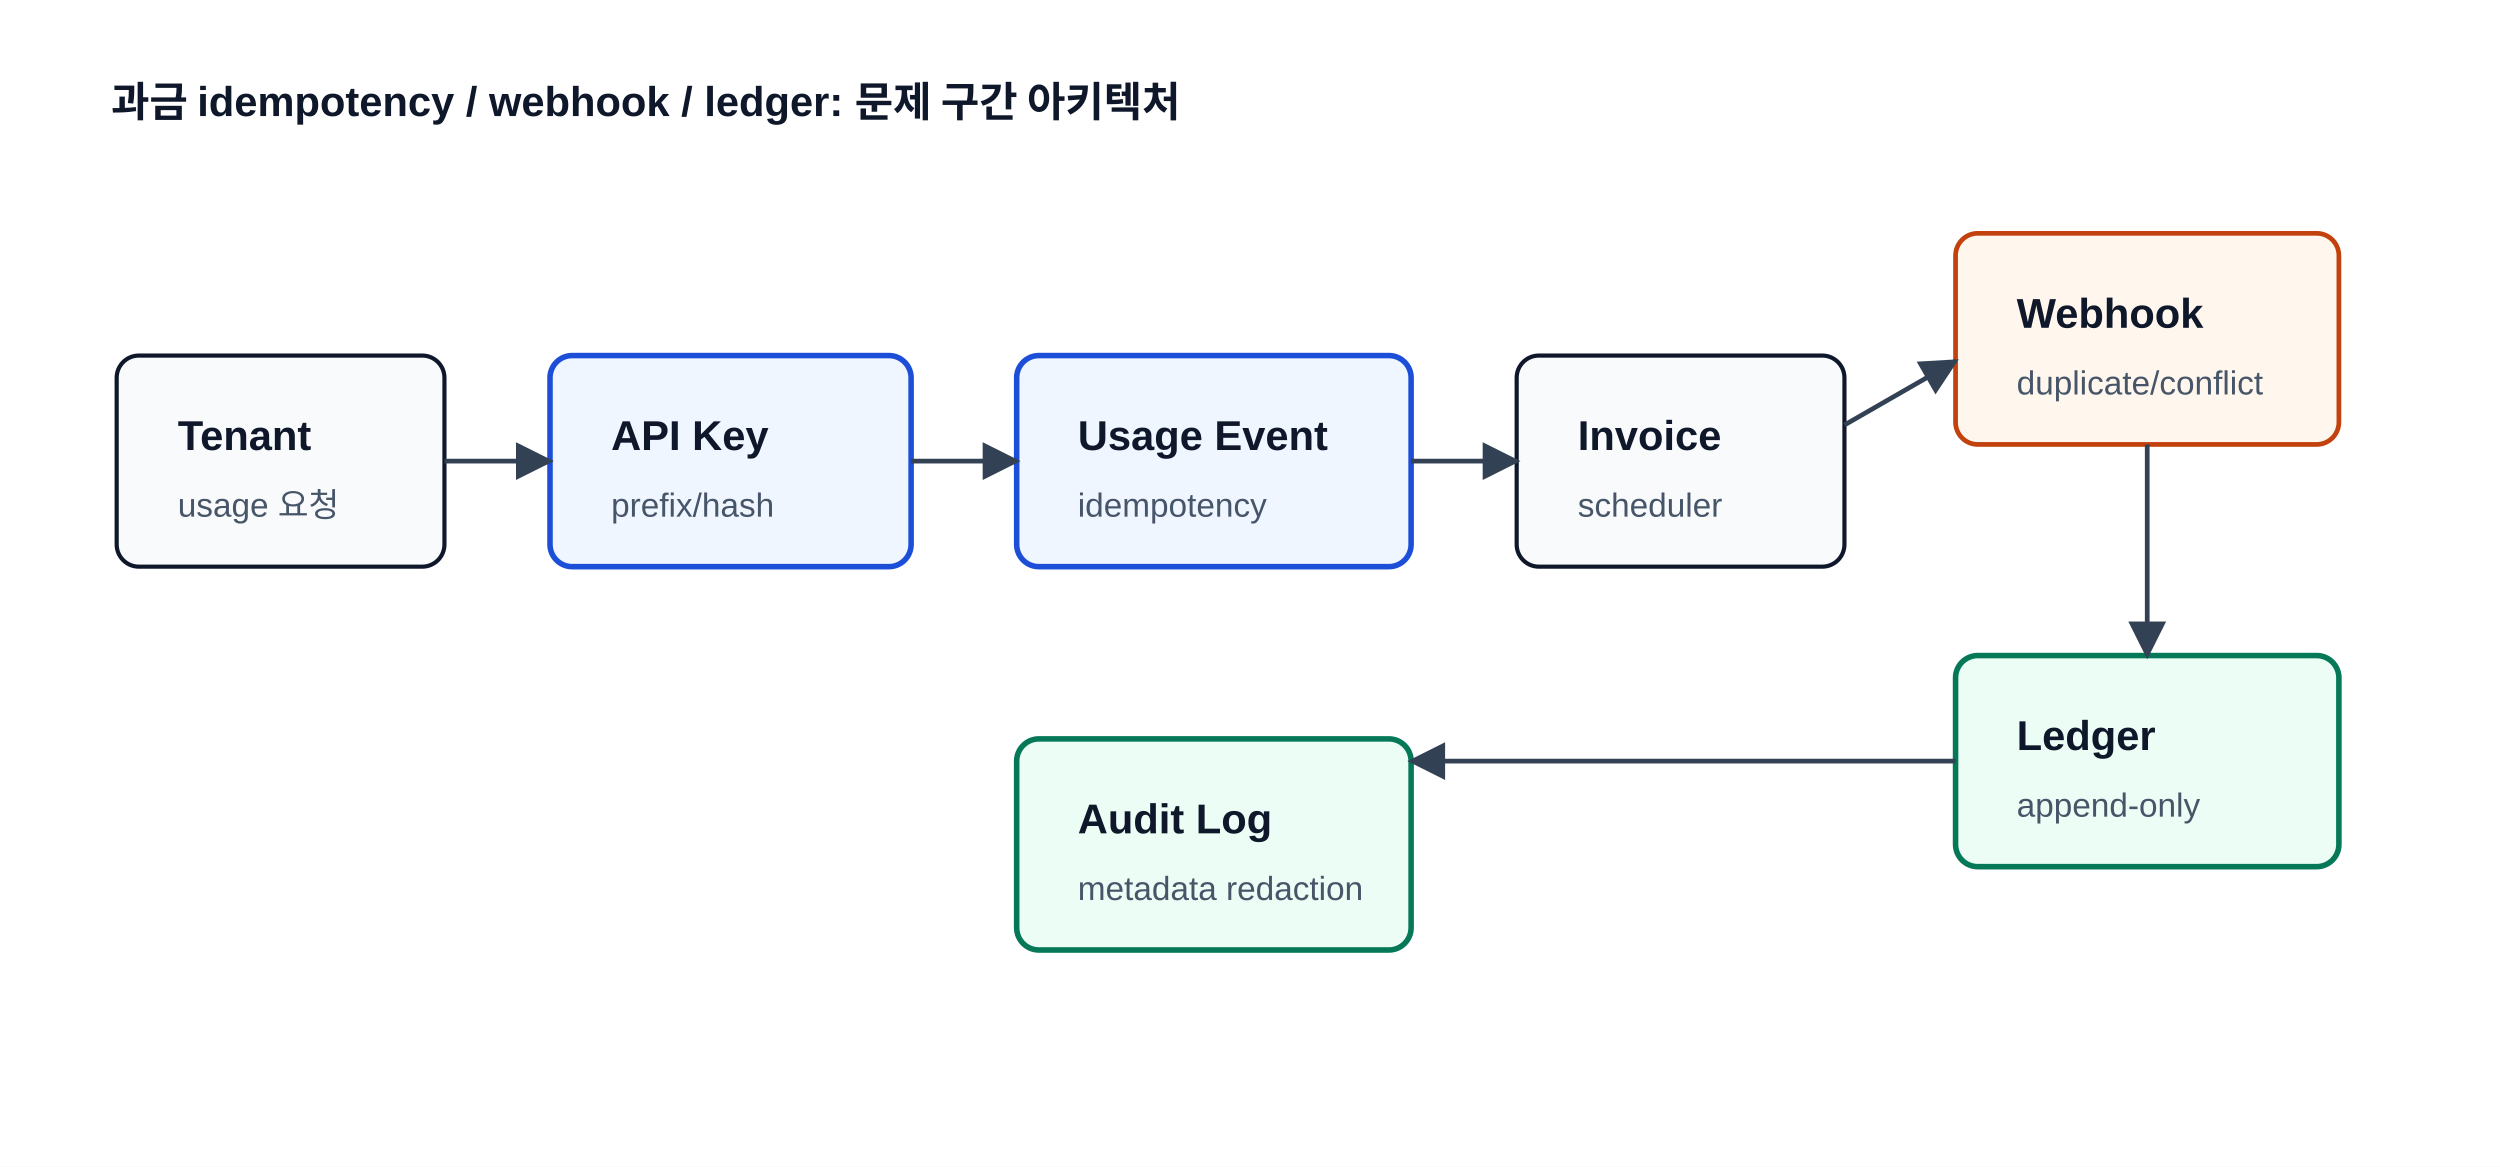
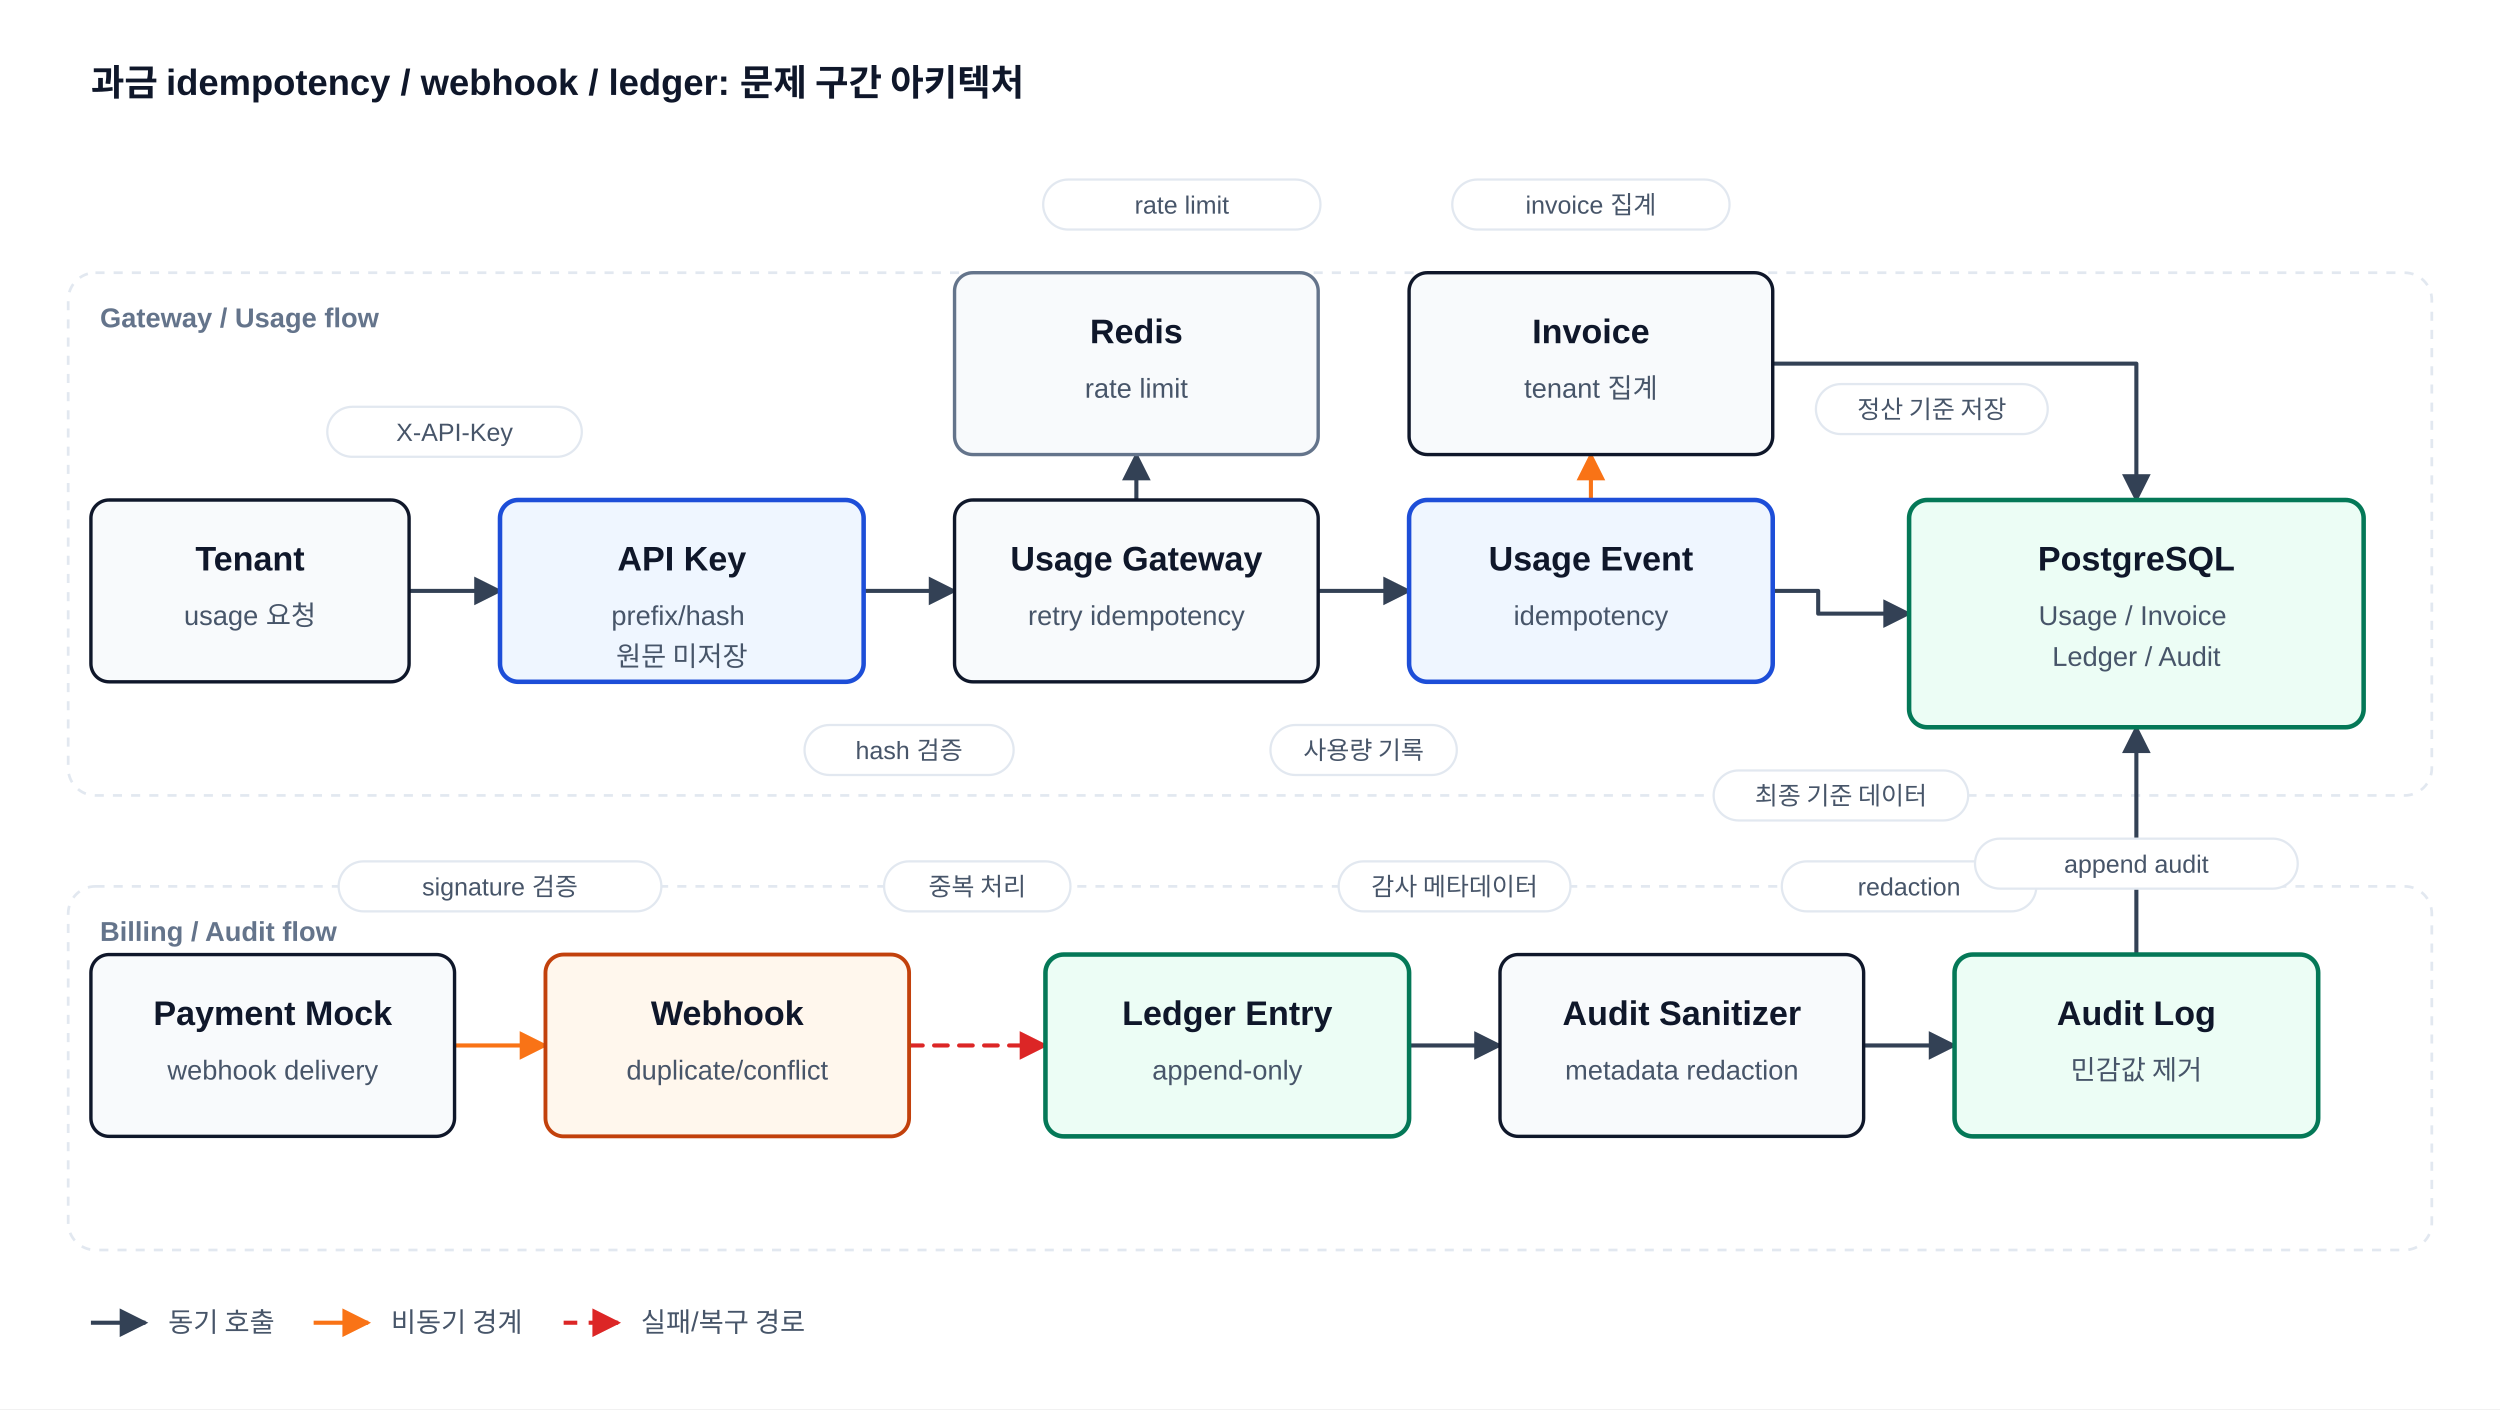
- <svg xmlns="http://www.w3.org/2000/svg" width="900" height="420" viewBox="0 0 900 420" role="img" aria-labelledby="title desc">
-   <rect width="900" height="420" fill="#ffffff" />
-   <style>.box{fill:#f8fafc;stroke:#0f172a;stroke-width:1.5;rx:8}.tx{fill:#eff6ff;stroke:#1d4ed8;stroke-width:2;rx:8}.source{fill:#ecfdf5;stroke:#047857;stroke-width:2;rx:8}.fail{fill:#fff7ed;stroke:#c2410c;stroke-width:1.7;rx:8}.text{font:600 15px Arial,sans-serif;fill:#0f172a}.small{font:400 12px Arial,sans-serif;fill:#475569}.line{stroke:#334155;stroke-width:1.7;fill:none;marker-end:url(#arrow)}</style>
+ <svg xmlns="http://www.w3.org/2000/svg" width="1100" height="620" viewBox="0 0 1100 620" role="img" aria-labelledby="billing-idempotency-webhook-ledger-title billing-idempotency-webhook-ledger-desc">
+   <rect width="1100" height="620" fill="#ffffff" />
  <defs>
-     <marker id="arrow" viewBox="0 0 10 10" refX="9" refY="5" markerWidth="8" markerHeight="8" orient="auto">
-       <path d="M0 0L10 5L0 10z" fill="#334155" />
+     <marker id="arrow-sync" viewBox="0 0 10 10" refX="9" refY="5" markerWidth="7" markerHeight="7" orient="auto-start-reverse">
+       <path d="M 0 0 L 10 5 L 0 10 z" fill="#334155" />
+     </marker>
+     <marker id="arrow-async" viewBox="0 0 10 10" refX="9" refY="5" markerWidth="7" markerHeight="7" orient="auto-start-reverse">
+       <path d="M 0 0 L 10 5 L 0 10 z" fill="#f97316" />
+     </marker>
+     <marker id="arrow-failure" viewBox="0 0 10 10" refX="9" refY="5" markerWidth="7" markerHeight="7" orient="auto-start-reverse">
+       <path d="M 0 0 L 10 5 L 0 10 z" fill="#dc2626" />
+     </marker>
+     <marker id="arrow-replay" viewBox="0 0 10 10" refX="9" refY="5" markerWidth="7" markerHeight="7" orient="auto-start-reverse">
+       <path d="M 0 0 L 10 5 L 0 10 z" fill="#7c3aed" />
    </marker>
  </defs>
-   <text x="40" y="42" class="text">과금 idempotency / webhook / ledger: 문제 구간 아키텍처</text>
-   <rect x="42" y="128" width="118" height="76" class="box" />
-   <text x="64" y="162" class="text">Tenant</text>
-   <text x="64" y="186" class="small">usage 요청</text>
-   <rect x="198" y="128" width="130" height="76" class="tx" />
-   <text x="220" y="162" class="text">API Key</text>
-   <text x="220" y="186" class="small">prefix/hash</text>
-   <rect x="366" y="128" width="142" height="76" class="tx" />
-   <text x="388" y="162" class="text">Usage Event</text>
-   <text x="388" y="186" class="small">idempotency</text>
-   <rect x="546" y="128" width="118" height="76" class="box" />
-   <text x="568" y="162" class="text">Invoice</text>
-   <text x="568" y="186" class="small">scheduler</text>
-   <rect x="704" y="84" width="138" height="76" class="fail" />
-   <text x="726" y="118" class="text">Webhook</text>
-   <text x="726" y="142" class="small">duplicate/conflict</text>
-   <rect x="704" y="236" width="138" height="76" class="source" />
-   <text x="726" y="270" class="text">Ledger</text>
-   <text x="726" y="294" class="small">append-only</text>
-   <rect x="366" y="266" width="142" height="76" class="source" />
-   <text x="388" y="300" class="text">Audit Log</text>
-   <text x="388" y="324" class="small">metadata redaction</text>
-   <path d="M160 166H198" class="line" />
-   <path d="M328 166H366" class="line" />
-   <path d="M508 166H546" class="line" />
-   <path d="M664 153L704 130" class="line" />
-   <path d="M773 160V236" class="line" />
-   <path d="M704 274H508" class="line" />
+   <g id="background">
+     <text x="40" y="42" text-anchor="start" font-family="Arial, sans-serif" font-size="16" font-weight="700" fill="#0f172a">과금 idempotency / webhook / ledger: 문제 구간 아키텍처</text>
+   </g>
+   <g id="containers">
+     <g id="container-usage">
+       <rect x="30" y="120" width="1040" height="230" rx="12" fill="#ffffff" stroke="#e2e8f0" stroke-width="1.2" stroke-dasharray="4 4" />
+       <text x="44" y="144" text-anchor="start" font-family="Arial, sans-serif" font-size="12" font-weight="700" fill="#64748b">Gateway / Usage flow</text>
+     </g>
+     <g id="container-billing">
+       <rect x="30" y="390" width="1040" height="160" rx="12" fill="#ffffff" stroke="#e2e8f0" stroke-width="1.2" stroke-dasharray="4 4" />
+       <text x="44" y="414" text-anchor="start" font-family="Arial, sans-serif" font-size="12" font-weight="700" fill="#64748b">Billing / Audit flow</text>
+     </g>
+   </g>
+   <g id="edges">
+     <path id="edge-tenant-to-api-key" d="M 180 260 H 220" fill="none" stroke="#334155" stroke-width="1.8" stroke-linecap="round" stroke-linejoin="round" marker-end="url(#arrow-sync)" />
+     <path id="edge-api-key-to-gateway" d="M 380 260 H 420" fill="none" stroke="#334155" stroke-width="1.8" stroke-linecap="round" stroke-linejoin="round" marker-end="url(#arrow-sync)" />
+     <path id="edge-gateway-to-usage-event" d="M 580 260 H 620" fill="none" stroke="#334155" stroke-width="1.8" stroke-linecap="round" stroke-linejoin="round" marker-end="url(#arrow-sync)" />
+     <path id="edge-gateway-to-redis" d="M 500 220 V 200" fill="none" stroke="#334155" stroke-width="1.8" stroke-linecap="round" stroke-linejoin="round" marker-end="url(#arrow-sync)" />
+     <path id="edge-usage-event-to-invoice" d="M 700 220 V 200" fill="none" stroke="#f97316" stroke-width="1.8" stroke-linecap="round" stroke-linejoin="round" marker-end="url(#arrow-async)" />
+     <path id="edge-invoice-to-postgres" d="M 780 160 H 800 H 940 V 220" fill="none" stroke="#334155" stroke-width="1.8" stroke-linecap="round" stroke-linejoin="round" marker-end="url(#arrow-sync)" />
+     <path id="edge-usage-to-postgres" d="M 780 260 H 800 V 270 H 840" fill="none" stroke="#334155" stroke-width="1.8" stroke-linecap="round" stroke-linejoin="round" marker-end="url(#arrow-sync)" />
+     <path id="edge-provider-to-webhook" d="M 200 460 H 240" fill="none" stroke="#f97316" stroke-width="1.8" stroke-linecap="round" stroke-linejoin="round" marker-end="url(#arrow-async)" />
+     <path id="edge-webhook-to-ledger" d="M 400 460 H 460" fill="none" stroke="#dc2626" stroke-width="1.8" stroke-linecap="round" stroke-linejoin="round" stroke-dasharray="6 5" marker-end="url(#arrow-failure)" />
+     <path id="edge-ledger-to-sanitizer" d="M 620 460 H 660" fill="none" stroke="#334155" stroke-width="1.8" stroke-linecap="round" stroke-linejoin="round" marker-end="url(#arrow-sync)" />
+     <path id="edge-sanitizer-to-audit" d="M 820 460 H 860" fill="none" stroke="#334155" stroke-width="1.8" stroke-linecap="round" stroke-linejoin="round" marker-end="url(#arrow-sync)" />
+     <path id="edge-audit-to-postgres" d="M 940 420 V 320" fill="none" stroke="#334155" stroke-width="1.8" stroke-linecap="round" stroke-linejoin="round" marker-end="url(#arrow-sync)" />
+   </g>
+   <g id="edge-labels">
+     <g id="edge-label-tenant-to-api-key">
+       <rect x="144" y="179" width="112" height="22" rx="11" fill="#ffffff" stroke="#e2e8f0" stroke-width="1" />
+       <text x="200" y="194" text-anchor="middle" font-family="Arial, sans-serif" font-size="11" fill="#475569">X-API-Key</text>
+     </g>
+     <g id="edge-label-api-key-to-gateway">
+       <rect x="354" y="319" width="92" height="22" rx="11" fill="#ffffff" stroke="#e2e8f0" stroke-width="1" />
+       <text x="400" y="334" text-anchor="middle" font-family="Arial, sans-serif" font-size="11" fill="#475569">hash 검증</text>
+     </g>
+     <g id="edge-label-gateway-to-usage-event">
+       <rect x="559" y="319" width="82" height="22" rx="11" fill="#ffffff" stroke="#e2e8f0" stroke-width="1" />
+       <text x="600" y="334" text-anchor="middle" font-family="Arial, sans-serif" font-size="11" fill="#475569">사용량 기록</text>
+     </g>
+     <g id="edge-label-gateway-to-redis">
+       <rect x="459" y="79" width="122" height="22" rx="11" fill="#ffffff" stroke="#e2e8f0" stroke-width="1" />
+       <text x="520" y="94" text-anchor="middle" font-family="Arial, sans-serif" font-size="11" fill="#475569">rate limit</text>
+     </g>
+     <g id="edge-label-usage-event-to-invoice">
+       <rect x="639" y="79" width="122" height="22" rx="11" fill="#ffffff" stroke="#e2e8f0" stroke-width="1" />
+       <text x="700" y="94" text-anchor="middle" font-family="Arial, sans-serif" font-size="11" fill="#475569">invoice 집계</text>
+     </g>
+     <g id="edge-label-invoice-to-postgres">
+       <rect x="799" y="169" width="102" height="22" rx="11" fill="#ffffff" stroke="#e2e8f0" stroke-width="1" />
+       <text x="850" y="184" text-anchor="middle" font-family="Arial, sans-serif" font-size="11" fill="#475569">정산 기준 저장</text>
+     </g>
+     <g id="edge-label-usage-to-postgres">
+       <rect x="754" y="339" width="112" height="22" rx="11" fill="#ffffff" stroke="#e2e8f0" stroke-width="1" />
+       <text x="810" y="354" text-anchor="middle" font-family="Arial, sans-serif" font-size="11" fill="#475569">최종 기준 데이터</text>
+     </g>
+     <g id="edge-label-provider-to-webhook">
+       <rect x="149" y="379" width="142" height="22" rx="11" fill="#ffffff" stroke="#e2e8f0" stroke-width="1" />
+       <text x="220" y="394" text-anchor="middle" font-family="Arial, sans-serif" font-size="11" fill="#475569">signature 검증</text>
+     </g>
+     <g id="edge-label-webhook-to-ledger">
+       <rect x="389" y="379" width="82" height="22" rx="11" fill="#ffffff" stroke="#e2e8f0" stroke-width="1" />
+       <text x="430" y="394" text-anchor="middle" font-family="Arial, sans-serif" font-size="11" fill="#475569">중복 처리</text>
+     </g>
+     <g id="edge-label-ledger-to-sanitizer">
+       <rect x="589" y="379" width="102" height="22" rx="11" fill="#ffffff" stroke="#e2e8f0" stroke-width="1" />
+       <text x="640" y="394" text-anchor="middle" font-family="Arial, sans-serif" font-size="11" fill="#475569">감사 메타데이터</text>
+     </g>
+     <g id="edge-label-sanitizer-to-audit">
+       <rect x="784" y="379" width="112" height="22" rx="11" fill="#ffffff" stroke="#e2e8f0" stroke-width="1" />
+       <text x="840" y="394" text-anchor="middle" font-family="Arial, sans-serif" font-size="11" fill="#475569">redaction</text>
+     </g>
+     <g id="edge-label-audit-to-postgres">
+       <rect x="869" y="369" width="142" height="22" rx="11" fill="#ffffff" stroke="#e2e8f0" stroke-width="1" />
+       <text x="940" y="384" text-anchor="middle" font-family="Arial, sans-serif" font-size="11" fill="#475569">append audit</text>
+     </g>
+   </g>
+   <g id="nodes">
+     <g id="node-tenant">
+       <rect x="40" y="220" width="140" height="80" rx="8" fill="#f8fafc" stroke="#0f172a" stroke-width="1.5" />
+       <text x="110" y="251" text-anchor="middle" font-family="Arial, sans-serif" font-size="15" font-weight="700" fill="#0f172a">Tenant</text>
+       <text x="110" y="275" text-anchor="middle" font-family="Arial, sans-serif" font-size="12" font-weight="400" fill="#475569">
+         <tspan x="110" dy="0">usage 요청</tspan>
+       </text>
+     </g>
+     <g id="node-apiKey">
+       <rect x="220" y="220" width="160" height="80" rx="8" fill="#eff6ff" stroke="#1d4ed8" stroke-width="2" />
+       <text x="300" y="251" text-anchor="middle" font-family="Arial, sans-serif" font-size="15" font-weight="700" fill="#0f172a">API Key</text>
+       <text x="300" y="275" text-anchor="middle" font-family="Arial, sans-serif" font-size="12" font-weight="400" fill="#475569">
+         <tspan x="300" dy="0">prefix/hash</tspan>
+         <tspan x="300" dy="18">원문 미저장</tspan>
+       </text>
+     </g>
+     <g id="node-usageGateway">
+       <rect x="420" y="220" width="160" height="80" rx="8" fill="#f8fafc" stroke="#0f172a" stroke-width="1.5" />
+       <text x="500" y="251" text-anchor="middle" font-family="Arial, sans-serif" font-size="15" font-weight="700" fill="#0f172a">Usage Gateway</text>
+       <text x="500" y="275" text-anchor="middle" font-family="Arial, sans-serif" font-size="12" font-weight="400" fill="#475569">
+         <tspan x="500" dy="0">retry idempotency</tspan>
+       </text>
+     </g>
+     <g id="node-redis">
+       <rect x="420" y="120" width="160" height="80" rx="8" fill="#f8fafc" stroke="#64748b" stroke-width="1.5" />
+       <text x="500" y="151" text-anchor="middle" font-family="Arial, sans-serif" font-size="15" font-weight="700" fill="#0f172a">Redis</text>
+       <text x="500" y="175" text-anchor="middle" font-family="Arial, sans-serif" font-size="12" font-weight="400" fill="#475569">
+         <tspan x="500" dy="0">rate limit</tspan>
+       </text>
+     </g>
+     <g id="node-invoice">
+       <rect x="620" y="120" width="160" height="80" rx="8" fill="#f8fafc" stroke="#0f172a" stroke-width="1.5" />
+       <text x="700" y="151" text-anchor="middle" font-family="Arial, sans-serif" font-size="15" font-weight="700" fill="#0f172a">Invoice</text>
+       <text x="700" y="175" text-anchor="middle" font-family="Arial, sans-serif" font-size="12" font-weight="400" fill="#475569">
+         <tspan x="700" dy="0">tenant 집계</tspan>
+       </text>
+     </g>
+     <g id="node-usageEvent">
+       <rect x="620" y="220" width="160" height="80" rx="8" fill="#eff6ff" stroke="#1d4ed8" stroke-width="2" />
+       <text x="700" y="251" text-anchor="middle" font-family="Arial, sans-serif" font-size="15" font-weight="700" fill="#0f172a">Usage Event</text>
+       <text x="700" y="275" text-anchor="middle" font-family="Arial, sans-serif" font-size="12" font-weight="400" fill="#475569">
+         <tspan x="700" dy="0">idempotency</tspan>
+       </text>
+     </g>
+     <g id="node-postgres">
+       <rect x="840" y="220" width="200" height="100" rx="8" fill="#ecfdf5" stroke="#047857" stroke-width="2" />
+       <text x="940" y="251" text-anchor="middle" font-family="Arial, sans-serif" font-size="15" font-weight="700" fill="#0f172a">PostgreSQL</text>
+       <text x="940" y="275" text-anchor="middle" font-family="Arial, sans-serif" font-size="12" font-weight="400" fill="#475569">
+         <tspan x="940" dy="0">Usage / Invoice</tspan>
+         <tspan x="940" dy="18">Ledger / Audit</tspan>
+       </text>
+     </g>
+     <g id="node-provider">
+       <rect x="40" y="420" width="160" height="80" rx="8" fill="#f8fafc" stroke="#0f172a" stroke-width="1.5" />
+       <text x="120" y="451" text-anchor="middle" font-family="Arial, sans-serif" font-size="15" font-weight="700" fill="#0f172a">Payment Mock</text>
+       <text x="120" y="475" text-anchor="middle" font-family="Arial, sans-serif" font-size="12" font-weight="400" fill="#475569">
+         <tspan x="120" dy="0">webhook delivery</tspan>
+       </text>
+     </g>
+     <g id="node-webhook">
+       <rect x="240" y="420" width="160" height="80" rx="8" fill="#fff7ed" stroke="#c2410c" stroke-width="1.7" />
+       <text x="320" y="451" text-anchor="middle" font-family="Arial, sans-serif" font-size="15" font-weight="700" fill="#0f172a">Webhook</text>
+       <text x="320" y="475" text-anchor="middle" font-family="Arial, sans-serif" font-size="12" font-weight="400" fill="#475569">
+         <tspan x="320" dy="0">duplicate/conflict</tspan>
+       </text>
+     </g>
+     <g id="node-ledger">
+       <rect x="460" y="420" width="160" height="80" rx="8" fill="#ecfdf5" stroke="#047857" stroke-width="2" />
+       <text x="540" y="451" text-anchor="middle" font-family="Arial, sans-serif" font-size="15" font-weight="700" fill="#0f172a">Ledger Entry</text>
+       <text x="540" y="475" text-anchor="middle" font-family="Arial, sans-serif" font-size="12" font-weight="400" fill="#475569">
+         <tspan x="540" dy="0">append-only</tspan>
+       </text>
+     </g>
+     <g id="node-sanitizer">
+       <rect x="660" y="420" width="160" height="80" rx="8" fill="#f8fafc" stroke="#0f172a" stroke-width="1.5" />
+       <text x="740" y="451" text-anchor="middle" font-family="Arial, sans-serif" font-size="15" font-weight="700" fill="#0f172a">Audit Sanitizer</text>
+       <text x="740" y="475" text-anchor="middle" font-family="Arial, sans-serif" font-size="12" font-weight="400" fill="#475569">
+         <tspan x="740" dy="0">metadata redaction</tspan>
+       </text>
+     </g>
+     <g id="node-audit">
+       <rect x="860" y="420" width="160" height="80" rx="8" fill="#ecfdf5" stroke="#047857" stroke-width="2" />
+       <text x="940" y="451" text-anchor="middle" font-family="Arial, sans-serif" font-size="15" font-weight="700" fill="#0f172a">Audit Log</text>
+       <text x="940" y="475" text-anchor="middle" font-family="Arial, sans-serif" font-size="12" font-weight="400" fill="#475569">
+         <tspan x="940" dy="0">민감값 제거</tspan>
+       </text>
+     </g>
+   </g>
+   <g id="legend">
+     <g transform="translate(40 572)">
+       <line x1="0" y1="10" x2="24" y2="10" stroke="#334155" stroke-width="1.8" marker-end="url(#arrow-sync)" />
+       <text x="34" y="14" font-family="Arial, sans-serif" font-size="12" fill="#475569">동기 호출</text>
+     </g>
+     <g transform="translate(138 572)">
+       <line x1="0" y1="10" x2="24" y2="10" stroke="#f97316" stroke-width="1.8" marker-end="url(#arrow-async)" />
+       <text x="34" y="14" font-family="Arial, sans-serif" font-size="12" fill="#475569">비동기 경계</text>
+     </g>
+     <g transform="translate(248 572)">
+       <line x1="0" y1="10" x2="24" y2="10" stroke="#dc2626" stroke-width="1.8" stroke-dasharray="6 5" marker-end="url(#arrow-failure)" />
+       <text x="34" y="14" font-family="Arial, sans-serif" font-size="12" fill="#475569">실패/복구 경로</text>
+     </g>
+   </g>
</svg>
